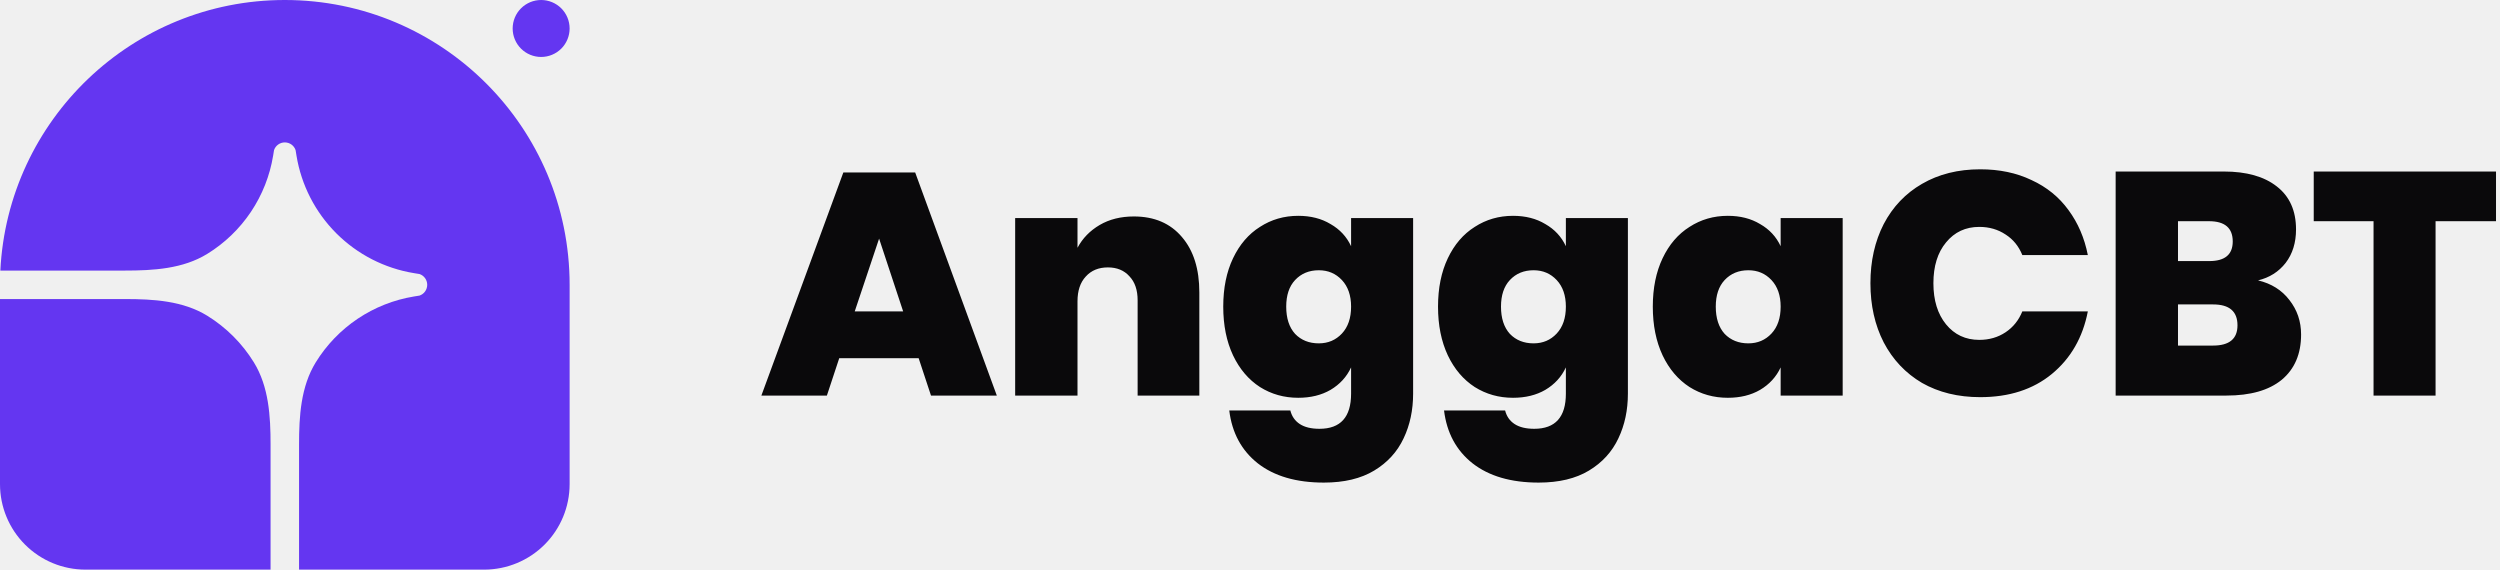
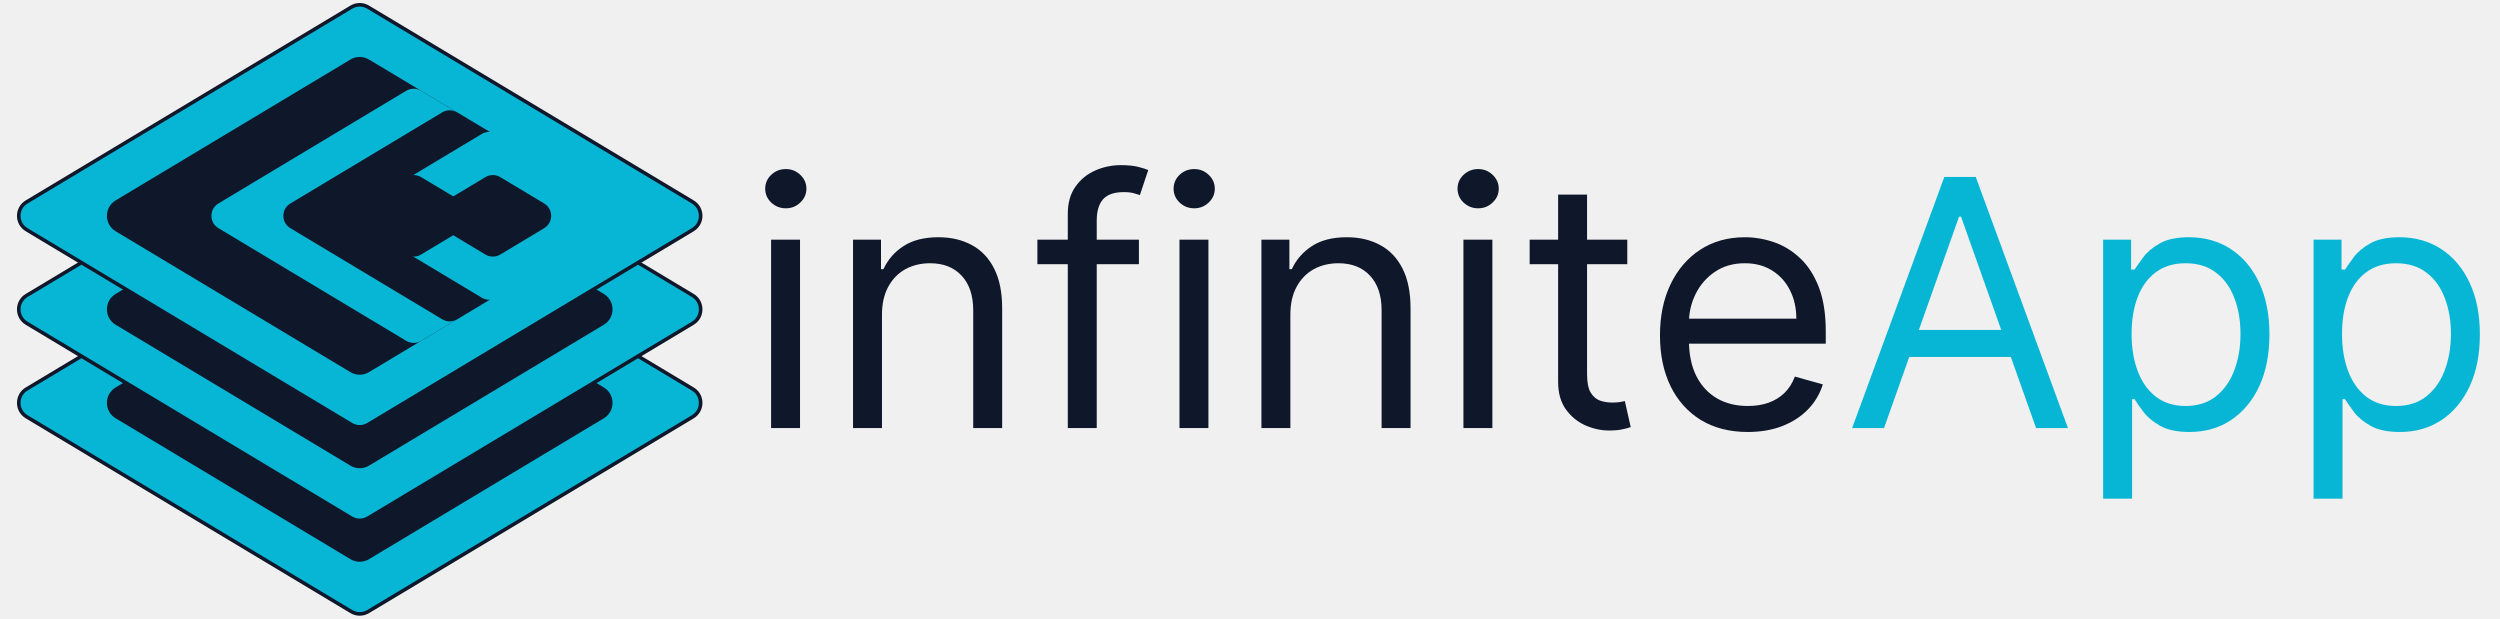
- <svg xmlns="http://www.w3.org/2000/svg" width="158" height="36" viewBox="0 0 158 36" fill="none">
-   <g clip-path="url(#clip0_131_1406)">
-     <path d="M18 0C27.941 0 36 8.059 36 18V30.6C36 32.032 35.431 33.406 34.418 34.418C33.406 35.431 32.032 36 30.6 36H18.9V28.103C18.9 26.302 19.01 24.435 19.955 22.901C20.631 21.802 21.536 20.862 22.608 20.143C23.681 19.425 24.895 18.945 26.168 18.737L26.513 18.681C26.655 18.633 26.779 18.541 26.866 18.419C26.953 18.297 27 18.15 27 18C27 17.85 26.953 17.703 26.866 17.581C26.779 17.459 26.655 17.367 26.513 17.319L26.168 17.263C24.307 16.959 22.589 16.078 21.255 14.745C19.922 13.411 19.041 11.693 18.737 9.832L18.681 9.487C18.633 9.345 18.541 9.221 18.419 9.134C18.297 9.047 18.15 9 18 9C17.85 9 17.703 9.047 17.581 9.134C17.459 9.221 17.367 9.345 17.319 9.487L17.263 9.832C17.055 11.105 16.575 12.319 15.857 13.392C15.138 14.464 14.198 15.369 13.099 16.045C11.565 16.99 9.698 17.1 7.897 17.1H0.022C0.492 7.577 8.361 0 18 0Z" fill="#6436F1" />
-     <path d="M0 18.9H7.897C9.698 18.9 11.565 19.01 13.099 19.955C14.297 20.694 15.306 21.703 16.045 22.901C16.99 24.435 17.1 26.302 17.1 28.103V36H5.4C3.968 36 2.594 35.431 1.582 34.418C0.569 33.406 0 32.032 0 30.6L0 18.9ZM36 1.8C36 2.277 35.81 2.735 35.473 3.073C35.135 3.41 34.677 3.6 34.2 3.6C33.723 3.6 33.265 3.41 32.927 3.073C32.59 2.735 32.4 2.277 32.4 1.8C32.4 1.323 32.59 0.865 32.927 0.527C33.265 0.19 33.723 0 34.2 0C34.677 0 35.135 0.19 35.473 0.527C35.81 0.865 36 1.323 36 1.8Z" fill="#6436F1" />
-   </g>
-   <path d="M58.059 22.64H53.039L52.259 25H48.119L53.299 10.9H57.839L62.999 25H58.839L58.059 22.64ZM57.079 19.68L55.559 15.08L54.019 19.68H57.079ZM71.658 13.68C72.951 13.68 73.965 14.113 74.698 14.98C75.431 15.833 75.798 17 75.798 18.48V25H71.898V18.98C71.898 18.327 71.725 17.82 71.378 17.46C71.045 17.087 70.591 16.9 70.018 16.9C69.431 16.9 68.965 17.093 68.618 17.48C68.272 17.853 68.098 18.373 68.098 19.04V25H64.158V13.78H68.098V15.66C68.418 15.06 68.885 14.58 69.498 14.22C70.112 13.86 70.832 13.68 71.658 13.68ZM82.049 13.64C82.835 13.64 83.515 13.813 84.089 14.16C84.675 14.493 85.109 14.96 85.389 15.56V13.78H89.309V24.88C89.309 25.92 89.109 26.86 88.709 27.7C88.309 28.553 87.689 29.233 86.849 29.74C86.009 30.247 84.949 30.5 83.669 30.5C81.922 30.5 80.529 30.093 79.489 29.28C78.462 28.467 77.862 27.353 77.689 25.94H81.549C81.642 26.313 81.842 26.6 82.149 26.8C82.455 27 82.869 27.1 83.389 27.1C84.722 27.1 85.389 26.36 85.389 24.88V23.22C85.109 23.82 84.675 24.293 84.089 24.64C83.515 24.973 82.835 25.14 82.049 25.14C81.155 25.14 80.349 24.913 79.629 24.46C78.909 23.993 78.342 23.327 77.929 22.46C77.515 21.58 77.309 20.553 77.309 19.38C77.309 18.207 77.515 17.187 77.929 16.32C78.342 15.453 78.909 14.793 79.629 14.34C80.349 13.873 81.155 13.64 82.049 13.64ZM83.349 17.08C82.735 17.08 82.235 17.287 81.849 17.7C81.475 18.1 81.289 18.66 81.289 19.38C81.289 20.113 81.475 20.687 81.849 21.1C82.235 21.5 82.735 21.7 83.349 21.7C83.935 21.7 84.422 21.493 84.809 21.08C85.195 20.667 85.389 20.1 85.389 19.38C85.389 18.673 85.195 18.113 84.809 17.7C84.422 17.287 83.935 17.08 83.349 17.08ZM95.623 13.64C96.409 13.64 97.09 13.813 97.663 14.16C98.249 14.493 98.683 14.96 98.963 15.56V13.78H102.883V24.88C102.883 25.92 102.683 26.86 102.283 27.7C101.883 28.553 101.263 29.233 100.423 29.74C99.583 30.247 98.523 30.5 97.243 30.5C95.496 30.5 94.103 30.093 93.063 29.28C92.036 28.467 91.436 27.353 91.263 25.94H95.123C95.216 26.313 95.416 26.6 95.723 26.8C96.029 27 96.443 27.1 96.963 27.1C98.296 27.1 98.963 26.36 98.963 24.88V23.22C98.683 23.82 98.249 24.293 97.663 24.64C97.09 24.973 96.409 25.14 95.623 25.14C94.73 25.14 93.923 24.913 93.203 24.46C92.483 23.993 91.916 23.327 91.503 22.46C91.09 21.58 90.883 20.553 90.883 19.38C90.883 18.207 91.09 17.187 91.503 16.32C91.916 15.453 92.483 14.793 93.203 14.34C93.923 13.873 94.73 13.64 95.623 13.64ZM96.923 17.08C96.309 17.08 95.809 17.287 95.423 17.7C95.049 18.1 94.863 18.66 94.863 19.38C94.863 20.113 95.049 20.687 95.423 21.1C95.809 21.5 96.309 21.7 96.923 21.7C97.51 21.7 97.996 21.493 98.383 21.08C98.769 20.667 98.963 20.1 98.963 19.38C98.963 18.673 98.769 18.113 98.383 17.7C97.996 17.287 97.51 17.08 96.923 17.08ZM109.197 13.64C109.984 13.64 110.664 13.813 111.237 14.16C111.824 14.493 112.257 14.96 112.537 15.56V13.78H116.457V25H112.537V23.22C112.257 23.82 111.824 24.293 111.237 24.64C110.664 24.973 109.984 25.14 109.197 25.14C108.304 25.14 107.497 24.913 106.777 24.46C106.057 23.993 105.49 23.327 105.077 22.46C104.664 21.58 104.457 20.553 104.457 19.38C104.457 18.207 104.664 17.187 105.077 16.32C105.49 15.453 106.057 14.793 106.777 14.34C107.497 13.873 108.304 13.64 109.197 13.64ZM110.497 17.08C109.884 17.08 109.384 17.287 108.997 17.7C108.624 18.1 108.437 18.66 108.437 19.38C108.437 20.113 108.624 20.687 108.997 21.1C109.384 21.5 109.884 21.7 110.497 21.7C111.084 21.7 111.57 21.493 111.957 21.08C112.344 20.667 112.537 20.1 112.537 19.38C112.537 18.673 112.344 18.113 111.957 17.7C111.57 17.287 111.084 17.08 110.497 17.08ZM125.151 10.7C126.365 10.7 127.445 10.927 128.391 11.38C129.351 11.82 130.131 12.453 130.731 13.28C131.331 14.093 131.738 15.04 131.951 16.12H127.811C127.585 15.56 127.231 15.127 126.751 14.82C126.271 14.5 125.718 14.34 125.091 14.34C124.225 14.34 123.525 14.667 122.991 15.32C122.458 15.96 122.191 16.82 122.191 17.9C122.191 18.98 122.458 19.847 122.991 20.5C123.525 21.153 124.225 21.48 125.091 21.48C125.718 21.48 126.271 21.32 126.751 21C127.231 20.68 127.585 20.24 127.811 19.68H131.951C131.631 21.333 130.871 22.653 129.671 23.64C128.485 24.613 126.978 25.1 125.151 25.1C123.751 25.1 122.525 24.8 121.471 24.2C120.431 23.587 119.625 22.733 119.051 21.64C118.491 20.547 118.211 19.3 118.211 17.9C118.211 16.5 118.491 15.253 119.051 14.16C119.625 13.067 120.431 12.22 121.471 11.62C122.525 11.007 123.751 10.7 125.151 10.7ZM142.709 17.72C143.549 17.92 144.209 18.333 144.689 18.96C145.182 19.587 145.429 20.313 145.429 21.14C145.429 22.367 145.022 23.32 144.209 24C143.396 24.667 142.229 25 140.709 25H133.709V10.84H140.549C141.976 10.84 143.089 11.153 143.889 11.78C144.702 12.407 145.109 13.313 145.109 14.5C145.109 15.34 144.889 16.047 144.449 16.62C144.009 17.18 143.429 17.547 142.709 17.72ZM137.649 16.5H139.629C140.616 16.5 141.109 16.087 141.109 15.26C141.109 14.407 140.609 13.98 139.609 13.98H137.649V16.5ZM139.869 21.84C140.896 21.84 141.409 21.413 141.409 20.56C141.409 19.68 140.896 19.24 139.869 19.24H137.649V21.84H139.869ZM157.748 10.84V13.98H153.928V25H150.008V13.98H146.228V10.84H157.748Z" fill="#0A090B" />
-   <defs>
-     <clipPath id="clip0_131_1406">
-       <rect width="36" height="36" fill="white" />
-     </clipPath>
-   </defs>
+ <svg xmlns="http://www.w3.org/2000/svg" width="695" height="172" viewBox="0 0 695 172" fill="none">
+   <path d="M97.685 53.972C99.11 53.117 100.89 53.117 102.315 53.972L192.597 108.141C195.51 109.889 195.51 114.111 192.597 115.859L102.315 170.028C100.89 170.883 99.11 170.883 97.685 170.028L7.403 115.859C4.49 114.111 4.49 109.889 7.403 108.141L97.685 53.972Z" fill="#06B6D4" stroke="#0F172A" />
+   <path d="M97.427 68.543C99.011 67.593 100.989 67.593 102.572 68.543L167.854 107.713C171.091 109.655 171.091 114.345 167.854 116.287L102.572 155.457C100.989 156.407 99.011 156.407 97.427 155.457L32.146 116.287C28.909 114.345 28.909 109.655 32.146 107.713L97.427 68.543Z" fill="#0F172A" />
+   <path d="M97.685 27.972C99.11 27.117 100.89 27.117 102.315 27.972L192.597 82.141C195.51 83.889 195.51 88.111 192.597 89.859L102.315 144.028C100.89 144.883 99.11 144.883 97.685 144.028L7.403 89.859C4.49 88.111 4.49 83.889 7.403 82.141L97.685 27.972Z" fill="#06B6D4" stroke="#0F172A" />
+   <path d="M97.427 42.544C99.011 41.593 100.989 41.593 102.572 42.544L167.854 81.713C171.091 83.655 171.091 88.345 167.854 90.287L102.572 129.457C100.989 130.407 99.011 130.407 97.427 129.457L32.146 90.287C28.909 88.345 28.909 83.655 32.146 81.713L97.427 42.544Z" fill="#0F172A" />
+   <path d="M97.685 1.972C99.11 1.117 100.89 1.117 102.315 1.972L192.597 56.141C195.51 57.889 195.51 62.111 192.597 63.859L102.315 118.028C100.89 118.883 99.11 118.883 97.685 118.028L7.403 63.859C4.49 62.111 4.49 57.889 7.403 56.141L97.685 1.972Z" fill="#06B6D4" stroke="#0F172A" />
+   <path d="M97.427 16.544C99.011 15.593 100.989 15.593 102.572 16.544L167.854 55.712C171.091 57.655 171.091 62.345 167.854 64.287L102.572 103.457C100.989 104.407 99.011 104.407 97.427 103.457L32.146 64.287C28.909 62.345 28.909 57.655 32.146 55.712L97.427 16.544Z" fill="#0F172A" />
+   <path d="M112.942 25.235C114.209 24.475 115.791 24.475 117.058 25.235L169.283 56.57C171.873 58.124 171.873 61.876 169.283 63.43L117.058 94.765C115.791 95.525 114.209 95.525 112.942 94.765L60.717 63.43C58.127 61.876 58.127 58.124 60.717 56.57L112.942 25.235Z" fill="#06B6D4" />
+   <path d="M122.942 31.235C124.209 30.475 125.791 30.475 127.058 31.235L169.283 56.57C171.873 58.124 171.873 61.876 169.283 63.43L127.058 88.765C125.791 89.525 124.209 89.525 122.942 88.765L80.717 63.43C78.127 61.876 78.127 58.124 80.717 56.57L122.942 31.235Z" fill="#0F172A" />
+   <path d="M133.942 37.235C135.209 36.475 136.791 36.475 138.058 37.235L170.283 56.57C172.873 58.124 172.873 61.876 170.283 63.43L138.058 82.765C136.791 83.525 135.209 83.525 133.942 82.765L101.717 63.43C99.127 61.876 99.127 58.124 101.717 56.57L133.942 37.235Z" fill="#06B6D4" />
+   <path d="M112.942 49.235C114.209 48.475 115.791 48.475 117.058 49.235L129.283 56.57C131.873 58.124 131.873 61.876 129.283 63.43L117.058 70.765C115.791 71.525 114.209 71.525 112.942 70.765L100.717 63.43C98.127 61.876 98.127 58.124 100.717 56.57L112.942 49.235Z" fill="#0F172A" />
+   <path d="M134.942 49.235C136.209 48.475 137.791 48.475 139.058 49.235L151.283 56.57C153.873 58.124 153.873 61.876 151.283 63.43L139.058 70.765C137.791 71.525 136.209 71.525 134.942 70.765L122.717 63.43C120.127 61.876 120.127 58.124 122.717 56.57L134.942 49.235Z" fill="#0F172A" />
+   <path d="M214.364 119V66.636H222.409V119H214.364ZM218.455 57.909C216.886 57.909 215.534 57.375 214.398 56.307C213.284 55.239 212.727 53.955 212.727 52.455C212.727 50.955 213.284 49.67 214.398 48.602C215.534 47.534 216.886 47 218.455 47C220.023 47 221.364 47.534 222.477 48.602C223.614 49.67 224.182 50.955 224.182 52.455C224.182 53.955 223.614 55.239 222.477 56.307C221.364 57.375 220.023 57.909 218.455 57.909ZM245.19 87.5V119H237.145V66.636H244.918V74.818H245.599C246.827 72.159 248.69 70.023 251.19 68.409C253.69 66.773 256.918 65.954 260.872 65.954C264.418 65.954 267.52 66.682 270.179 68.136C272.838 69.568 274.906 71.75 276.384 74.682C277.861 77.591 278.599 81.273 278.599 85.727V119H270.554V86.273C270.554 82.159 269.486 78.954 267.349 76.659C265.213 74.341 262.281 73.182 258.554 73.182C255.986 73.182 253.69 73.739 251.668 74.852C249.668 75.966 248.088 77.591 246.929 79.727C245.77 81.864 245.19 84.454 245.19 87.5ZM316.619 66.636V73.454H288.392V66.636H316.619ZM296.847 119V59.409C296.847 56.409 297.551 53.909 298.96 51.909C300.369 49.909 302.199 48.409 304.449 47.409C306.699 46.409 309.074 45.909 311.574 45.909C313.551 45.909 315.165 46.068 316.415 46.386C317.665 46.705 318.597 47 319.21 47.273L316.892 54.227C316.483 54.091 315.915 53.92 315.188 53.716C314.483 53.511 313.551 53.409 312.392 53.409C309.733 53.409 307.813 54.08 306.631 55.42C305.472 56.761 304.892 58.727 304.892 61.318V119H296.847ZM327.895 119V66.636H335.94V119H327.895ZM331.986 57.909C330.418 57.909 329.065 57.375 327.929 56.307C326.815 55.239 326.259 53.955 326.259 52.455C326.259 50.955 326.815 49.67 327.929 48.602C329.065 47.534 330.418 47 331.986 47C333.554 47 334.895 47.534 336.009 48.602C337.145 49.67 337.713 50.955 337.713 52.455C337.713 53.955 337.145 55.239 336.009 56.307C334.895 57.375 333.554 57.909 331.986 57.909ZM358.722 87.5V119H350.676V66.636H358.449V74.818H359.131C360.358 72.159 362.222 70.023 364.722 68.409C367.222 66.773 370.449 65.954 374.403 65.954C377.949 65.954 381.051 66.682 383.71 68.136C386.369 69.568 388.438 71.75 389.915 74.682C391.392 77.591 392.131 81.273 392.131 85.727V119H384.085V86.273C384.085 82.159 383.017 78.954 380.881 76.659C378.744 74.341 375.813 73.182 372.085 73.182C369.517 73.182 367.222 73.739 365.199 74.852C363.199 75.966 361.619 77.591 360.46 79.727C359.301 81.864 358.722 84.454 358.722 87.5ZM406.832 119V66.636H414.878V119H406.832ZM410.923 57.909C409.355 57.909 408.003 57.375 406.866 56.307C405.753 55.239 405.196 53.955 405.196 52.455C405.196 50.955 405.753 49.67 406.866 48.602C408.003 47.534 409.355 47 410.923 47C412.491 47 413.832 47.534 414.946 48.602C416.082 49.67 416.651 50.955 416.651 52.455C416.651 53.955 416.082 55.239 414.946 56.307C413.832 57.375 412.491 57.909 410.923 57.909ZM452.386 66.636V73.454H425.25V66.636H452.386ZM433.159 54.091H441.205V104C441.205 106.273 441.534 107.977 442.193 109.114C442.875 110.227 443.739 110.977 444.784 111.364C445.852 111.727 446.977 111.909 448.159 111.909C449.045 111.909 449.773 111.864 450.341 111.773C450.909 111.659 451.364 111.568 451.705 111.5L453.341 118.727C452.795 118.932 452.034 119.136 451.057 119.341C450.08 119.568 448.841 119.682 447.341 119.682C445.068 119.682 442.841 119.193 440.659 118.216C438.5 117.239 436.705 115.75 435.273 113.75C433.864 111.75 433.159 109.227 433.159 106.182V54.091ZM485.881 120.091C480.835 120.091 476.483 118.977 472.824 116.75C469.188 114.5 466.381 111.364 464.403 107.341C462.449 103.295 461.472 98.591 461.472 93.227C461.472 87.864 462.449 83.136 464.403 79.046C466.381 74.932 469.131 71.727 472.653 69.432C476.199 67.114 480.335 65.954 485.062 65.954C487.79 65.954 490.483 66.409 493.142 67.318C495.801 68.227 498.222 69.704 500.403 71.75C502.585 73.773 504.324 76.454 505.619 79.796C506.915 83.136 507.562 87.25 507.562 92.136V95.546H467.199V88.591H499.381C499.381 85.636 498.79 83 497.608 80.682C496.449 78.364 494.79 76.534 492.631 75.193C490.494 73.852 487.972 73.182 485.062 73.182C481.858 73.182 479.085 73.977 476.744 75.568C474.426 77.136 472.642 79.182 471.392 81.704C470.142 84.227 469.517 86.932 469.517 89.818V94.454C469.517 98.409 470.199 101.761 471.562 104.511C472.949 107.239 474.869 109.318 477.324 110.75C479.778 112.159 482.631 112.864 485.881 112.864C487.994 112.864 489.903 112.568 491.608 111.977C493.335 111.364 494.824 110.455 496.074 109.25C497.324 108.023 498.29 106.5 498.972 104.682L506.744 106.864C505.926 109.5 504.551 111.818 502.619 113.818C500.688 115.795 498.301 117.341 495.46 118.455C492.619 119.545 489.426 120.091 485.881 120.091Z" fill="#0F172A" />
+   <path d="M523.756 119H514.892L540.528 49.182H549.256L574.892 119H566.028L545.165 60.227H544.619L523.756 119ZM527.028 91.727H562.756V99.227H527.028V91.727ZM584.676 138.636V66.636H592.449V74.954H593.403C593.994 74.046 594.813 72.886 595.858 71.477C596.926 70.046 598.449 68.773 600.426 67.659C602.426 66.523 605.131 65.954 608.54 65.954C612.949 65.954 616.835 67.057 620.199 69.261C623.563 71.466 626.188 74.591 628.074 78.636C629.96 82.682 630.903 87.454 630.903 92.954C630.903 98.5 629.96 103.307 628.074 107.375C626.188 111.42 623.574 114.557 620.233 116.784C616.892 118.989 613.04 120.091 608.676 120.091C605.313 120.091 602.619 119.534 600.597 118.42C598.574 117.284 597.017 116 595.926 114.568C594.835 113.114 593.994 111.909 593.403 110.955H592.722V138.636H584.676ZM592.585 92.818C592.585 96.773 593.165 100.261 594.324 103.284C595.483 106.284 597.176 108.636 599.403 110.341C601.631 112.023 604.358 112.864 607.585 112.864C610.949 112.864 613.756 111.977 616.006 110.205C618.278 108.409 619.983 106 621.119 102.977C622.278 99.932 622.858 96.546 622.858 92.818C622.858 89.136 622.29 85.818 621.153 82.864C620.04 79.886 618.347 77.534 616.074 75.807C613.824 74.057 610.994 73.182 607.585 73.182C604.313 73.182 601.563 74.011 599.335 75.671C597.108 77.307 595.426 79.602 594.29 82.557C593.153 85.489 592.585 88.909 592.585 92.818ZM643.176 138.636V66.636H650.949V74.954H651.903C652.494 74.046 653.313 72.886 654.358 71.477C655.426 70.046 656.949 68.773 658.926 67.659C660.926 66.523 663.631 65.954 667.04 65.954C671.449 65.954 675.335 67.057 678.699 69.261C682.063 71.466 684.688 74.591 686.574 78.636C688.46 82.682 689.403 87.454 689.403 92.954C689.403 98.5 688.46 103.307 686.574 107.375C684.688 111.42 682.074 114.557 678.733 116.784C675.392 118.989 671.54 120.091 667.176 120.091C663.813 120.091 661.119 119.534 659.097 118.42C657.074 117.284 655.517 116 654.426 114.568C653.335 113.114 652.494 111.909 651.903 110.955H651.222V138.636H643.176ZM651.085 92.818C651.085 96.773 651.665 100.261 652.824 103.284C653.983 106.284 655.676 108.636 657.903 110.341C660.131 112.023 662.858 112.864 666.085 112.864C669.449 112.864 672.256 111.977 674.506 110.205C676.778 108.409 678.483 106 679.619 102.977C680.778 99.932 681.358 96.546 681.358 92.818C681.358 89.136 680.79 85.818 679.653 82.864C678.54 79.886 676.847 77.534 674.574 75.807C672.324 74.057 669.494 73.182 666.085 73.182C662.813 73.182 660.063 74.011 657.835 75.671C655.608 77.307 653.926 79.602 652.79 82.557C651.653 85.489 651.085 88.909 651.085 92.818Z" fill="#06B6D4" />
</svg>
